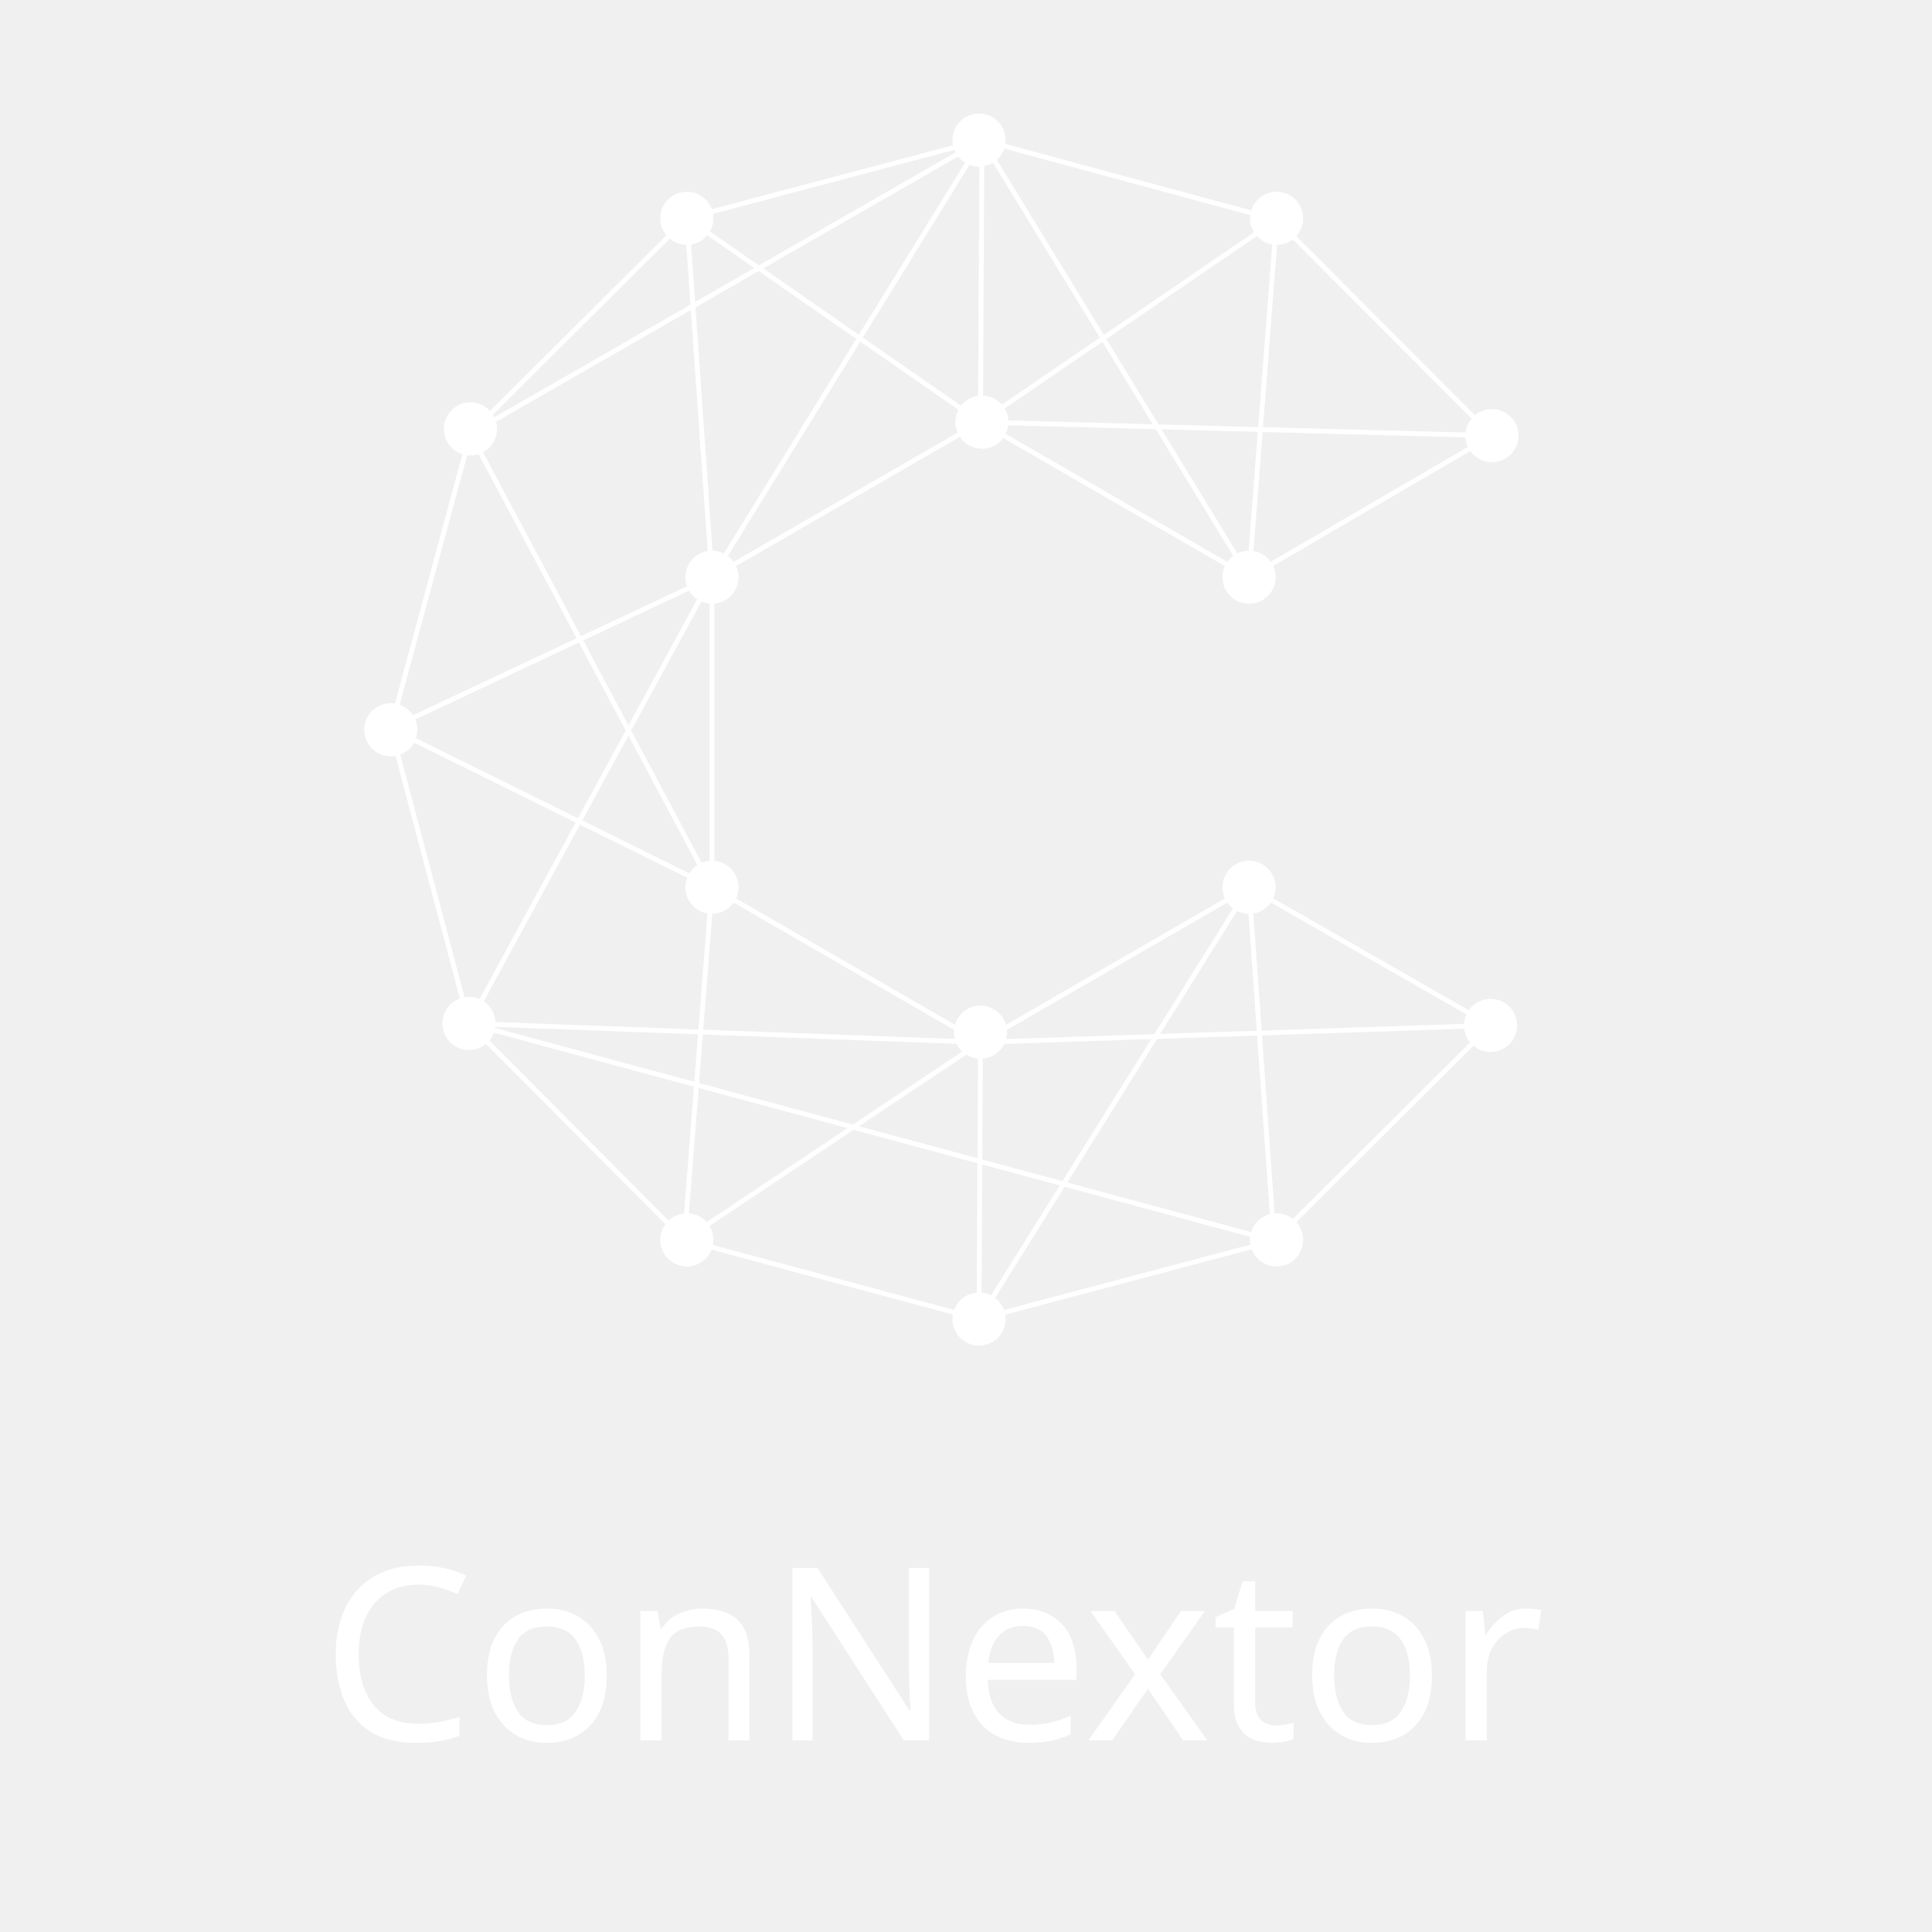
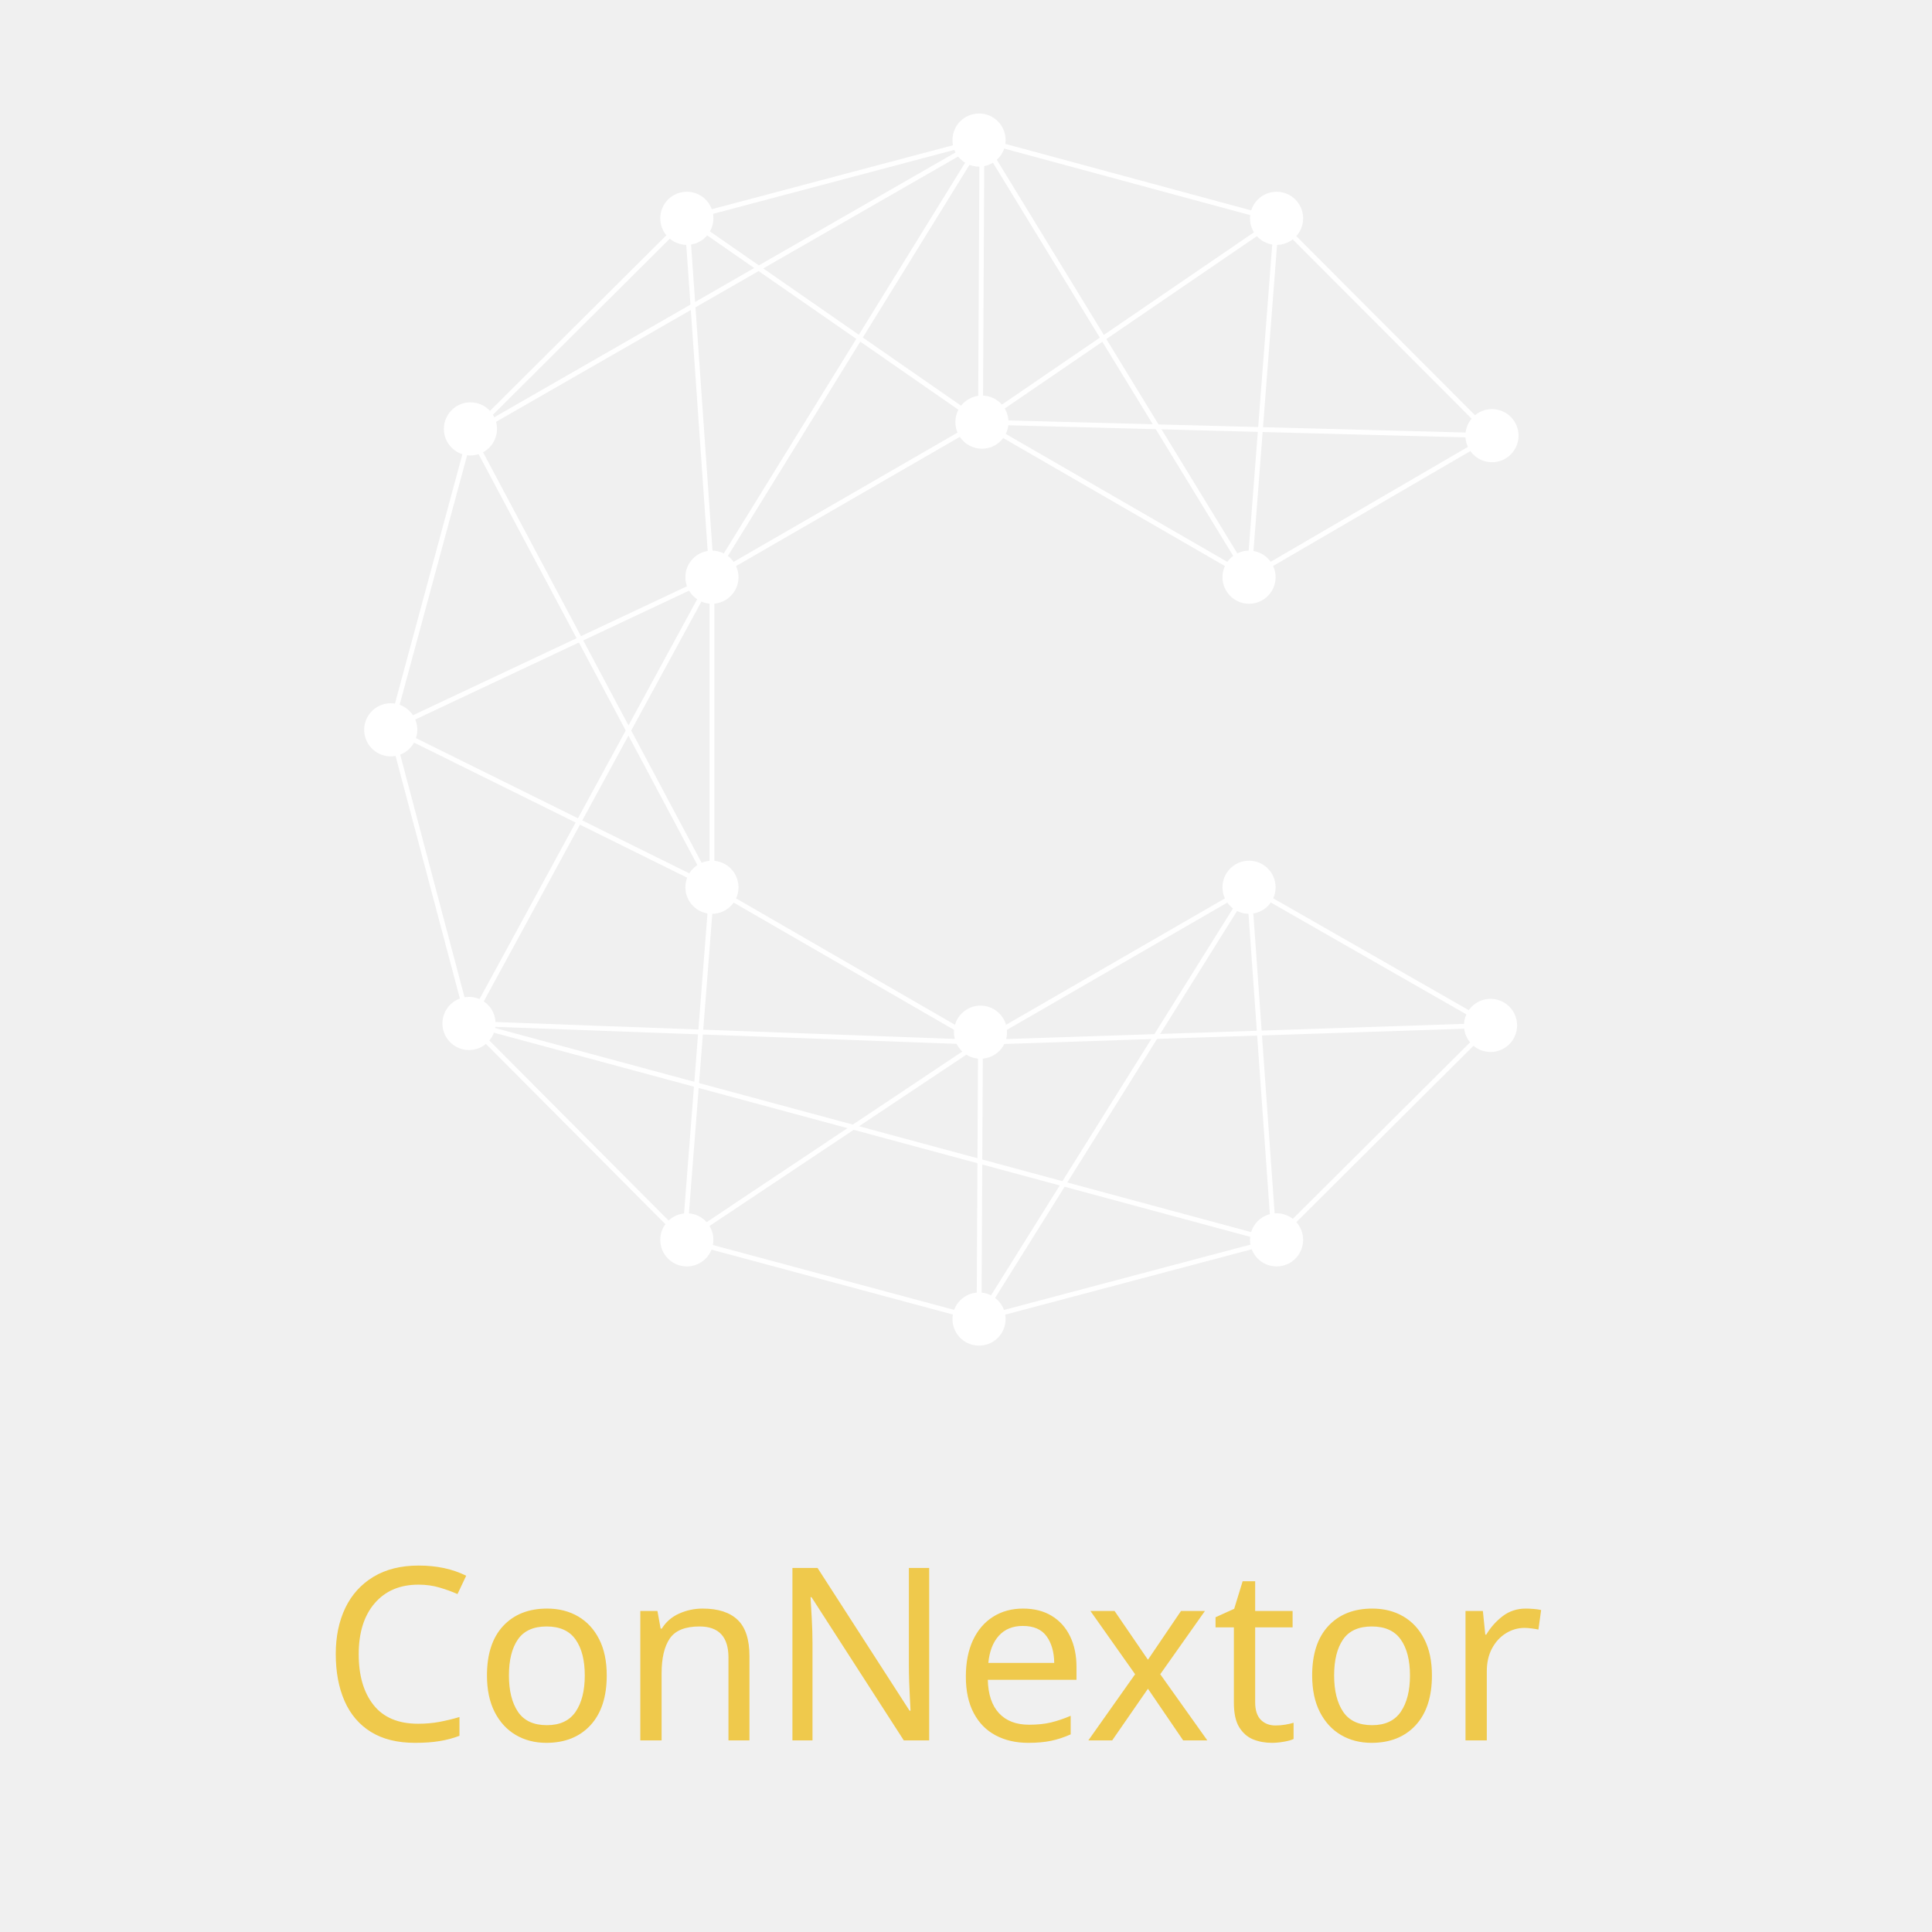
<svg xmlns="http://www.w3.org/2000/svg" version="1.1" id="图层_1" x="0px" y="0px" viewBox="0 0 400 400" enable-background="new 0 0 400 400" xml:space="preserve">
  <polyline fill="none" stroke="#FFFFFF" stroke-miterlimit="10" points="308.6,212.3 263.8,256.9 202.7,273.1 141.7,256.7   97.1,211.9 80.9,150.8 97.4,89.8 142.2,45.2 203.3,29 264.3,45.5 308.9,90.2 " />
  <polyline fill="none" stroke="#FFFFFF" stroke-miterlimit="10" points="258.6,183.7 203,215.8 147.4,183.7 147.4,119.5 203,87.4   258.6,119.5 " />
  <line fill="none" stroke="#FFFFFF" stroke-miterlimit="10" x1="203" y1="87.4" x2="264.3" y2="45.5" />
  <line fill="none" stroke="#FFFFFF" stroke-miterlimit="10" x1="203" y1="87.4" x2="308.9" y2="90.2" />
  <line fill="none" stroke="#FFFFFF" stroke-miterlimit="10" x1="264.3" y1="45.5" x2="258.6" y2="119.5" />
  <line fill="none" stroke="#FFFFFF" stroke-miterlimit="10" x1="258.6" y1="119.5" x2="308.9" y2="90.2" />
  <line fill="none" stroke="#FFFFFF" stroke-miterlimit="10" x1="203.3" y1="29" x2="258.6" y2="119.5" />
  <line fill="none" stroke="#FFFFFF" stroke-miterlimit="10" x1="203.3" y1="29" x2="203" y2="87.4" />
  <line fill="none" stroke="#FFFFFF" stroke-miterlimit="10" x1="203.3" y1="29" x2="147.4" y2="119.5" />
  <line fill="none" stroke="#FFFFFF" stroke-miterlimit="10" x1="203" y1="87.4" x2="142.2" y2="45.2" />
  <line fill="none" stroke="#FFFFFF" stroke-miterlimit="10" x1="203.3" y1="29" x2="97.4" y2="89.8" />
  <line fill="none" stroke="#FFFFFF" stroke-miterlimit="10" x1="142.2" y1="45.2" x2="147.4" y2="119.5" />
  <line fill="none" stroke="#FFFFFF" stroke-miterlimit="10" x1="97.4" y1="89.8" x2="147.4" y2="183.7" />
  <line fill="none" stroke="#FFFFFF" stroke-miterlimit="10" x1="147.4" y1="119.5" x2="80.9" y2="150.8" />
  <line fill="none" stroke="#FFFFFF" stroke-miterlimit="10" x1="147.4" y1="119.5" x2="97.1" y2="211.9" />
  <line fill="none" stroke="#FFFFFF" stroke-miterlimit="10" x1="80.9" y1="150.8" x2="147.4" y2="183.7" />
  <line fill="none" stroke="#FFFFFF" stroke-miterlimit="10" x1="97.1" y1="211.9" x2="203" y2="215.8" />
  <line fill="none" stroke="#FFFFFF" stroke-miterlimit="10" x1="147.4" y1="183.7" x2="141.7" y2="256.7" />
  <line fill="none" stroke="#FFFFFF" stroke-miterlimit="10" x1="203" y1="215.8" x2="141.7" y2="256.7" />
  <line fill="none" stroke="#FFFFFF" stroke-miterlimit="10" x1="203" y1="215.8" x2="202.7" y2="273.1" />
  <line fill="none" stroke="#FFFFFF" stroke-miterlimit="10" x1="258.6" y1="183.7" x2="308.6" y2="212.3" />
  <line fill="none" stroke="#FFFFFF" stroke-miterlimit="10" x1="258.6" y1="183.7" x2="263.8" y2="256.9" />
  <line fill="none" stroke="#FFFFFF" stroke-miterlimit="10" x1="258.6" y1="183.7" x2="202.7" y2="273.1" />
  <line fill="none" stroke="#FFFFFF" stroke-miterlimit="10" x1="203" y1="215.8" x2="308.6" y2="212.3" />
  <line fill="none" stroke="#FFFFFF" stroke-miterlimit="10" x1="97.1" y1="211.9" x2="263.8" y2="256.9" />
  <circle fill="#FFFFFF" cx="308.9" cy="90.2" r="5.5" />
  <circle fill="#FFFFFF" cx="264.3" cy="45.2" r="5.5" />
  <circle fill="#FFFFFF" cx="258.6" cy="119.5" r="5.5" />
  <circle fill="#FFFFFF" cx="203.3" cy="87.4" r="5.5" />
  <circle fill="#FFFFFF" cx="147.4" cy="119.5" r="5.5" />
  <circle fill="#FFFFFF" cx="147.4" cy="183.7" r="5.5" />
  <circle fill="#FFFFFF" cx="203" cy="213.7" r="5.5" />
  <circle fill="#FFFFFF" cx="258.6" cy="183.7" r="5.5" />
  <circle fill="#FFFFFF" cx="308.6" cy="212.3" r="5.5" />
  <circle fill="#FFFFFF" cx="264.3" cy="256.7" r="5.5" />
  <circle fill="#FFFFFF" cx="202.7" cy="273.1" r="5.5" />
  <circle fill="#FFFFFF" cx="142.2" cy="256.7" r="5.5" />
  <circle fill="#FFFFFF" cx="97.1" cy="211.9" r="5.5" />
  <circle fill="#FFFFFF" cx="80.9" cy="151.1" r="5.5" />
  <circle fill="#FFFFFF" cx="97.4" cy="88.8" r="5.5" />
  <circle fill="#FFFFFF" cx="202.7" cy="29" r="5.5" />
  <circle fill="#FFFFFF" cx="142.2" cy="45.2" r="5.5" />
-   <text transform="matrix(1 0 0 1 66.4702 360.3359)" fill="#FFFFFF" font-family="'Omnes-Medium'" font-size="50">ConNextor</text>
+   <text transform="matrix(1 0 0 1 66.4702 360.3359)" fill="#EFC94C" font-family="'Omnes-Medium'" font-size="50">ConNextor</text>
</svg>
